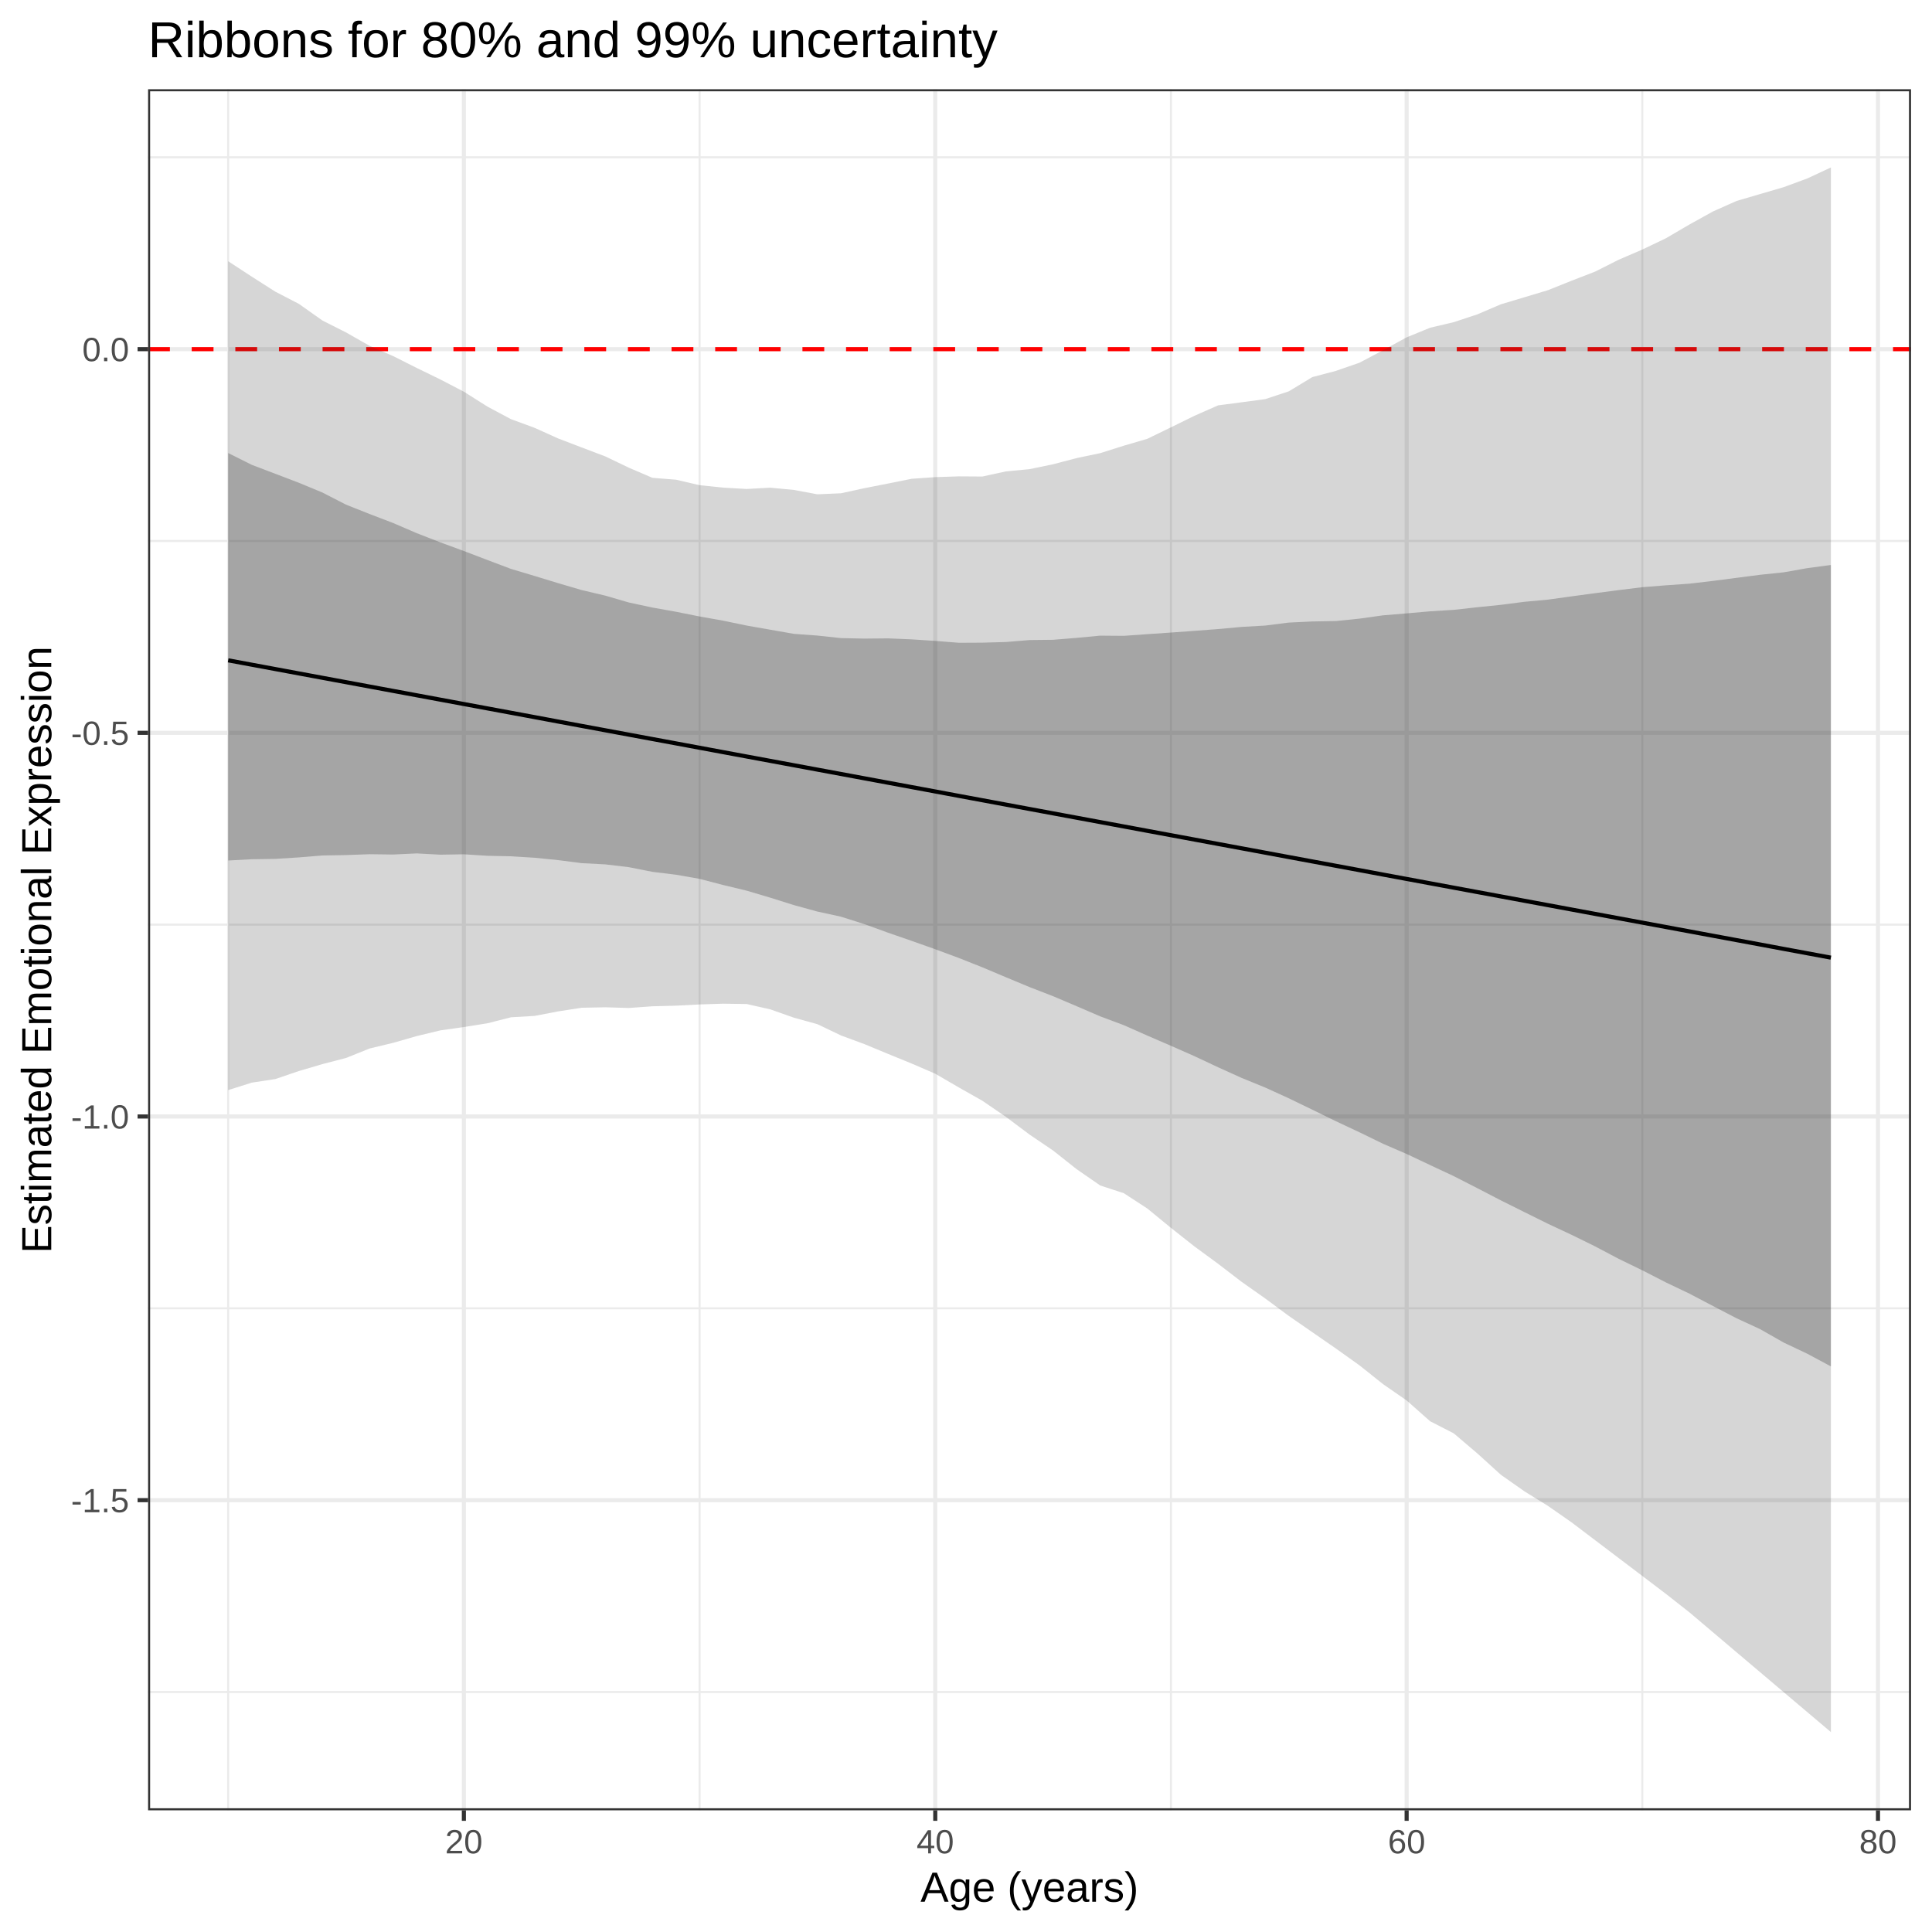
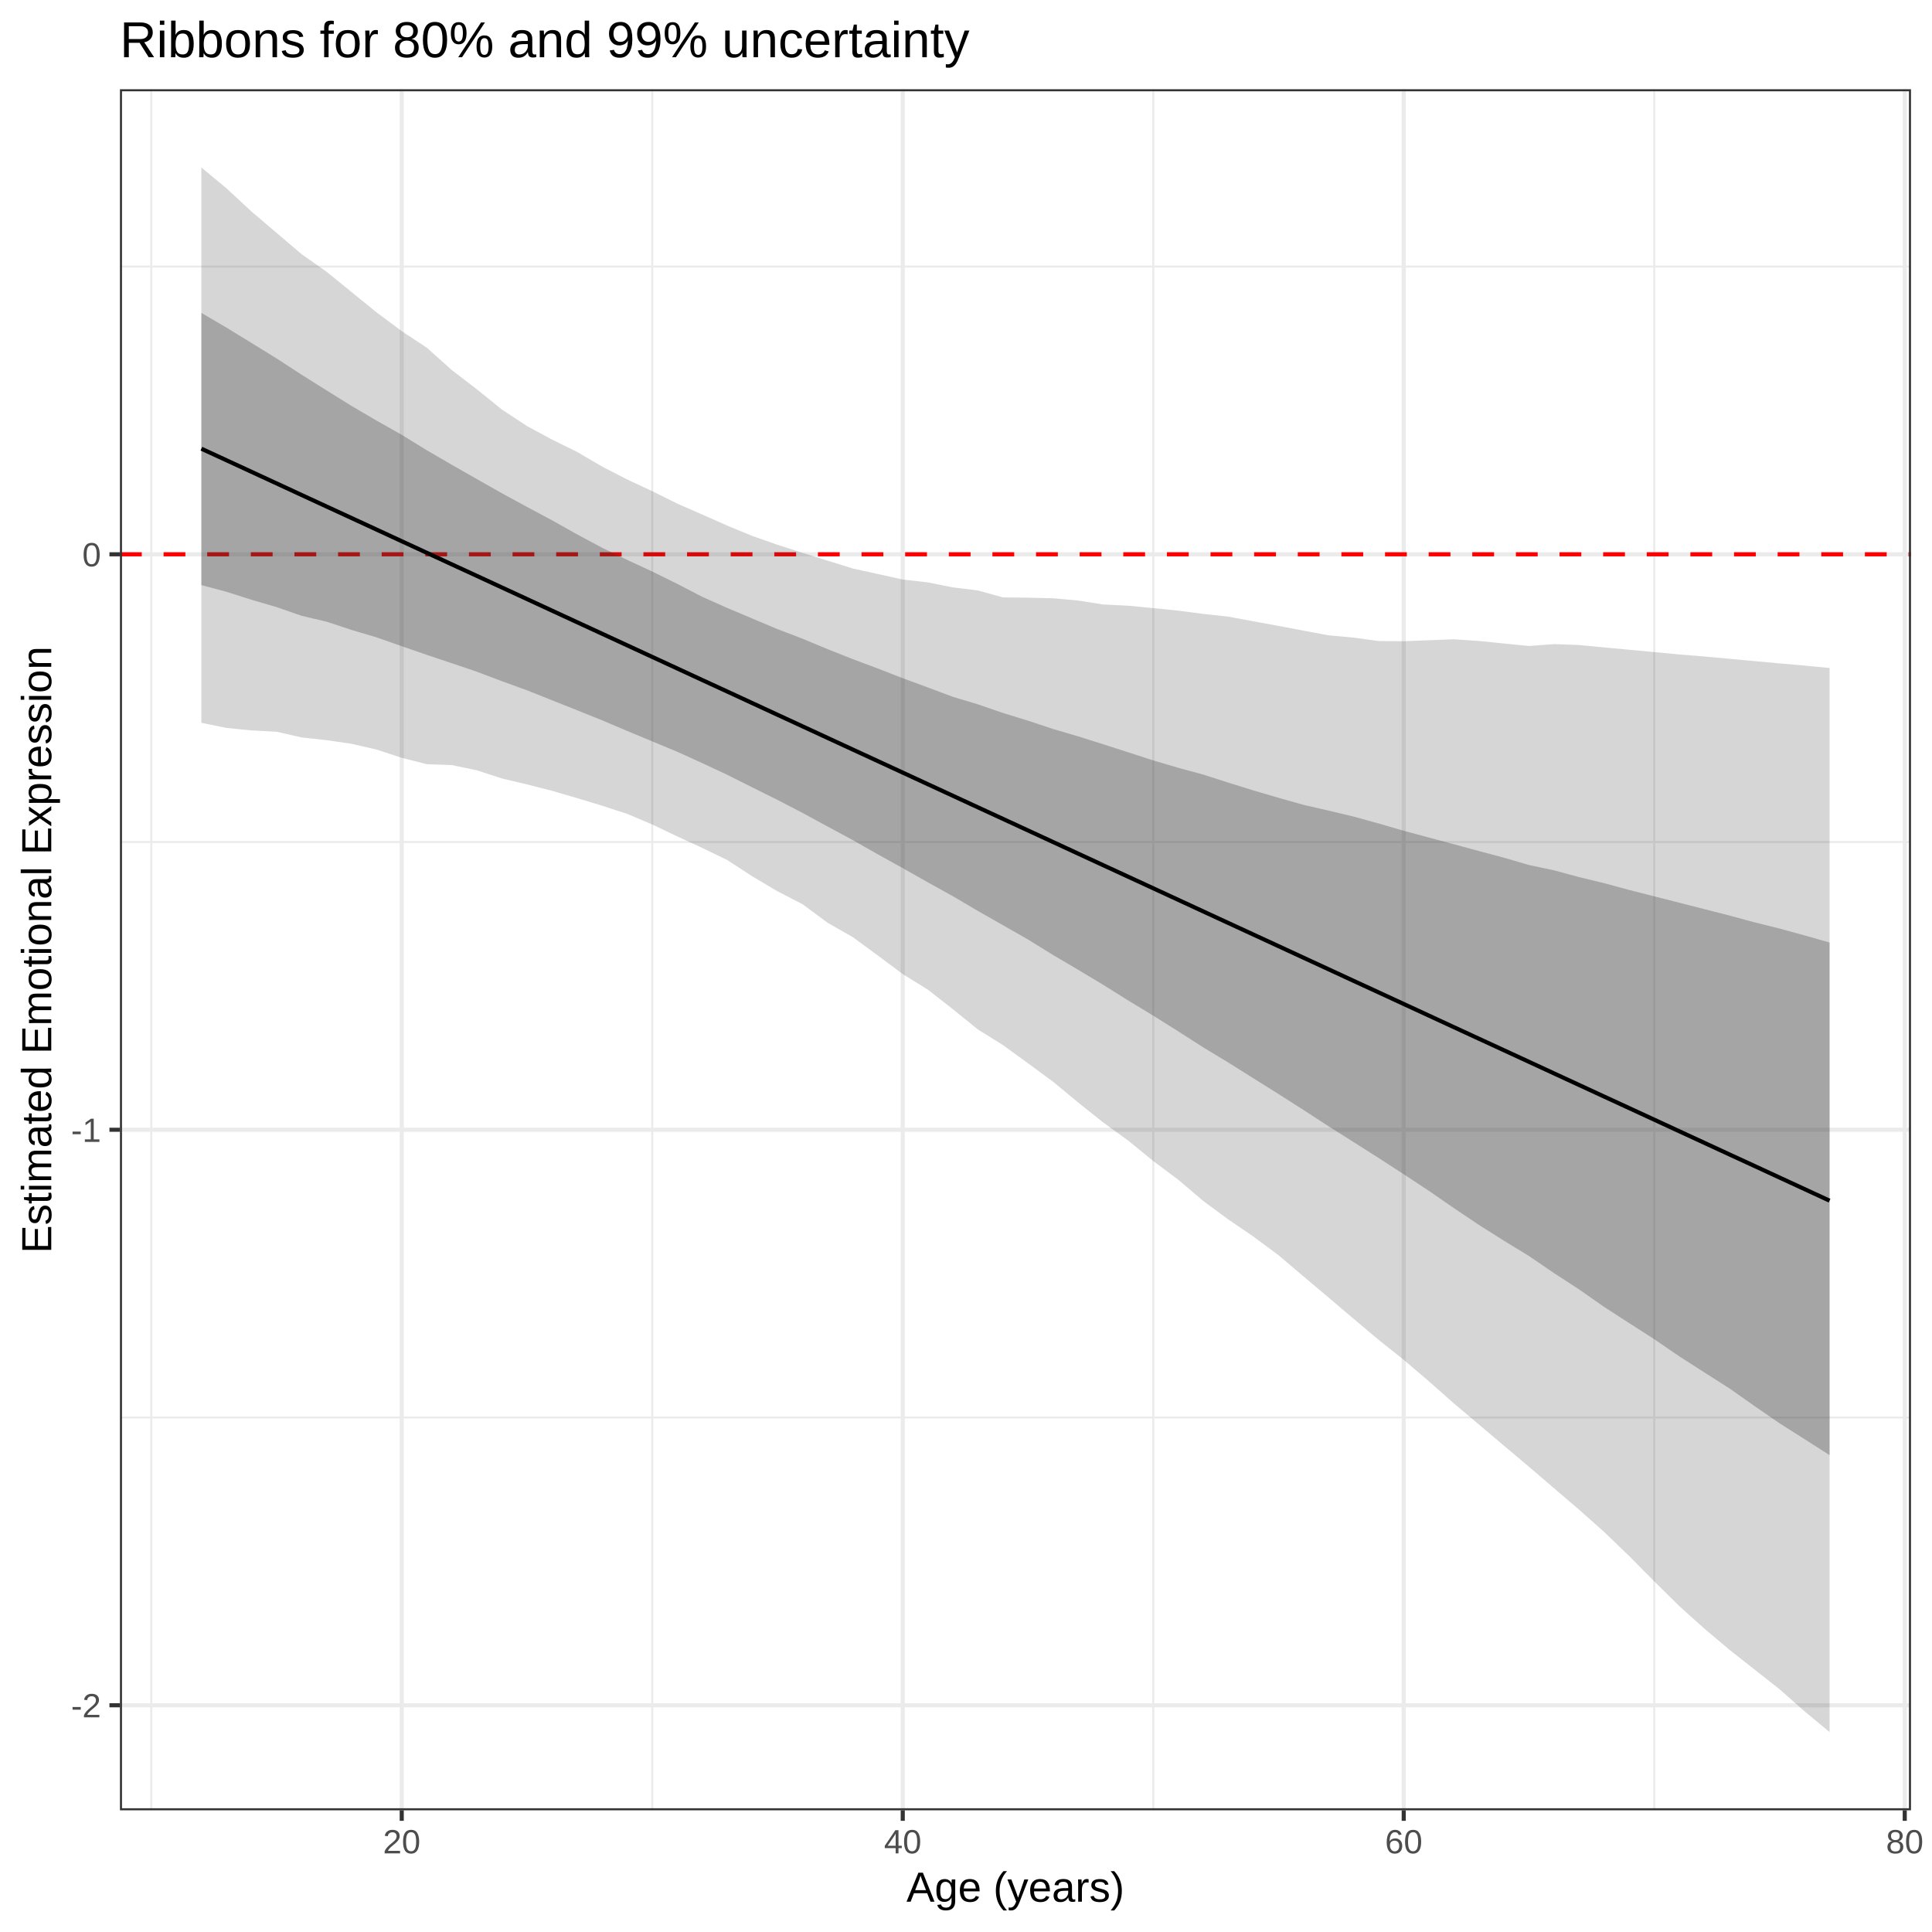
<svg xmlns="http://www.w3.org/2000/svg" class="svglite" width="504.00pt" height="504.00pt" viewBox="0 0 504.00 504.00">
  <defs>
    <style type="text/css">
    .svglite line, .svglite polyline, .svglite polygon, .svglite path, .svglite rect, .svglite circle {
      fill: none;
      stroke: #000000;
      stroke-linecap: round;
      stroke-linejoin: round;
      stroke-miterlimit: 10.00;
    }
  </style>
  </defs>
  <rect width="100%" height="100%" style="stroke: none; fill: #FFFFFF;" />
  <defs>
    <clipPath id="cpMC4wMHw1MDQuMDB8MC4wMHw1MDQuMDA=">
      <rect x="0.00" y="0.00" width="504.00" height="504.00" />
    </clipPath>
  </defs>
  <g clip-path="url(#cpMC4wMHw1MDQuMDB8MC4wMHw1MDQuMDA=)">
    <rect x="0.00" y="0.00" width="504.00" height="504.00" style="stroke-width: 1.07; stroke: #FFFFFF; fill: #FFFFFF;" />
  </g>
  <defs>
-     <clipPath id="cpMzguNjN8NDk4LjUyfDIzLjI4fDQ3Mi4yNQ==">
-       <rect x="38.63" y="23.28" width="459.90" height="448.97" />
+     <clipPath id="cpMzEuMjl8NDk4LjUyfDIzLjI4fDQ3Mi4yNQ==">
+       <rect x="31.29" y="23.28" width="467.23" height="448.97" />
    </clipPath>
  </defs>
-   <g clip-path="url(#cpMzguNjN8NDk4LjUyfDIzLjI4fDQ3Mi4yNQ==)">
-     <rect x="38.63" y="23.28" width="459.90" height="448.97" style="stroke-width: 1.07; stroke: none; fill: #FFFFFF;" />
-     <polyline points="38.63,441.39 498.52,441.39 " style="stroke-width: 0.53; stroke: #EBEBEB; stroke-linecap: butt;" />
-     <polyline points="38.63,341.30 498.52,341.30 " style="stroke-width: 0.53; stroke: #EBEBEB; stroke-linecap: butt;" />
-     <polyline points="38.63,241.21 498.52,241.21 " style="stroke-width: 0.53; stroke: #EBEBEB; stroke-linecap: butt;" />
-     <polyline points="38.63,141.12 498.52,141.12 " style="stroke-width: 0.53; stroke: #EBEBEB; stroke-linecap: butt;" />
-     <polyline points="38.63,41.03 498.52,41.03 " style="stroke-width: 0.53; stroke: #EBEBEB; stroke-linecap: butt;" />
-     <polyline points="59.53,472.25 59.53,23.28 " style="stroke-width: 0.53; stroke: #EBEBEB; stroke-linecap: butt;" />
-     <polyline points="182.50,472.25 182.50,23.28 " style="stroke-width: 0.53; stroke: #EBEBEB; stroke-linecap: butt;" />
-     <polyline points="305.46,472.25 305.46,23.28 " style="stroke-width: 0.53; stroke: #EBEBEB; stroke-linecap: butt;" />
-     <polyline points="428.43,472.25 428.43,23.28 " style="stroke-width: 0.53; stroke: #EBEBEB; stroke-linecap: butt;" />
-     <polyline points="38.63,391.35 498.52,391.35 " style="stroke-width: 1.07; stroke: #EBEBEB; stroke-linecap: butt;" />
-     <polyline points="38.63,291.26 498.52,291.26 " style="stroke-width: 1.07; stroke: #EBEBEB; stroke-linecap: butt;" />
-     <polyline points="38.63,191.17 498.52,191.17 " style="stroke-width: 1.07; stroke: #EBEBEB; stroke-linecap: butt;" />
-     <polyline points="38.63,91.08 498.52,91.08 " style="stroke-width: 1.07; stroke: #EBEBEB; stroke-linecap: butt;" />
-     <polyline points="121.01,472.25 121.01,23.28 " style="stroke-width: 1.07; stroke: #EBEBEB; stroke-linecap: butt;" />
-     <polyline points="243.98,472.25 243.98,23.28 " style="stroke-width: 1.07; stroke: #EBEBEB; stroke-linecap: butt;" />
-     <polyline points="366.95,472.25 366.95,23.28 " style="stroke-width: 1.07; stroke: #EBEBEB; stroke-linecap: butt;" />
-     <polyline points="489.91,472.25 489.91,23.28 " style="stroke-width: 1.07; stroke: #EBEBEB; stroke-linecap: butt;" />
-     <line x1="38.63" y1="91.08" x2="498.52" y2="91.08" style="stroke-width: 1.07; stroke: #FF0000; stroke-dasharray: 5.69,5.69; stroke-linecap: butt;" />
-     <polygon points="59.53,68.15 65.68,72.17 71.83,76.09 77.97,79.27 84.12,83.62 90.27,86.72 96.42,90.22 102.57,92.90 108.72,95.99 114.86,98.98 121.01,102.18 127.16,106.07 133.31,109.35 139.46,111.61 145.61,114.38 151.75,116.73 157.90,119.06 164.05,122.01 170.20,124.65 176.35,125.14 182.50,126.57 188.64,127.21 194.79,127.56 200.94,127.22 207.09,127.81 213.24,128.95 219.39,128.68 225.53,127.34 231.68,126.14 237.83,124.90 243.98,124.47 250.13,124.27 256.28,124.31 262.42,122.97 268.57,122.39 274.72,121.11 280.87,119.50 287.02,118.21 293.17,116.27 299.31,114.47 305.46,111.48 311.61,108.46 317.76,105.75 323.91,104.94 330.06,104.12 336.20,102.09 342.35,98.37 348.50,96.75 354.65,94.62 360.80,91.37 366.95,88.00 373.09,85.49 379.24,84.04 385.39,82.01 391.54,79.38 397.69,77.54 403.84,75.69 409.98,73.23 416.13,70.85 422.28,67.75 428.43,65.10 434.58,62.16 440.73,58.56 446.87,55.16 453.02,52.42 459.17,50.62 465.32,48.82 471.47,46.55 477.62,43.69 477.62,451.84 471.47,446.64 465.32,441.44 459.17,436.23 453.02,431.03 446.87,425.82 440.73,420.62 434.58,415.79 428.43,411.12 422.28,406.46 416.13,401.80 409.98,397.14 403.84,392.86 397.69,389.05 391.54,384.73 385.39,379.15 379.24,373.92 373.09,370.77 366.95,365.34 360.80,361.08 354.65,356.18 348.50,351.79 342.35,347.53 336.20,343.28 330.06,338.73 323.91,334.40 317.76,329.68 311.61,325.17 305.46,320.31 299.31,315.27 293.17,311.27 287.02,309.26 280.87,305.01 274.72,300.14 268.57,295.97 262.42,291.36 256.28,287.16 250.13,283.68 243.98,280.10 237.83,277.45 231.68,274.94 225.53,272.39 219.39,270.12 213.24,267.18 207.09,265.48 200.94,263.31 194.79,261.92 188.64,261.83 182.50,262.03 176.35,262.35 170.20,262.51 164.05,262.95 157.90,262.77 151.75,262.89 145.61,263.84 139.46,265.02 133.31,265.38 127.16,266.94 121.01,267.92 114.86,268.80 108.72,270.28 102.57,272.04 96.42,273.52 90.27,275.99 84.12,277.59 77.97,279.40 71.83,281.49 65.68,282.43 59.53,284.37 " style="stroke-width: 0.00; stroke: none; fill: #333333; fill-opacity: 0.20;" />
-     <polyline points="59.53,68.15 65.68,72.17 71.83,76.09 77.97,79.27 84.12,83.62 90.27,86.72 96.42,90.22 102.57,92.90 108.72,95.99 114.86,98.98 121.01,102.18 127.16,106.07 133.31,109.35 139.46,111.61 145.61,114.38 151.75,116.73 157.90,119.06 164.05,122.01 170.20,124.65 176.35,125.14 182.50,126.57 188.64,127.21 194.79,127.56 200.94,127.22 207.09,127.81 213.24,128.95 219.39,128.68 225.53,127.34 231.68,126.14 237.83,124.90 243.98,124.47 250.13,124.27 256.28,124.31 262.42,122.97 268.57,122.39 274.72,121.11 280.87,119.50 287.02,118.21 293.17,116.27 299.31,114.47 305.46,111.48 311.61,108.46 317.76,105.75 323.91,104.94 330.06,104.12 336.20,102.09 342.35,98.37 348.50,96.75 354.65,94.62 360.80,91.37 366.95,88.00 373.09,85.49 379.24,84.04 385.39,82.01 391.54,79.38 397.69,77.54 403.84,75.69 409.98,73.23 416.13,70.85 422.28,67.75 428.43,65.10 434.58,62.16 440.73,58.56 446.87,55.16 453.02,52.42 459.17,50.62 465.32,48.82 471.47,46.55 477.62,43.69 " style="stroke-width: 1.07; stroke: none;" />
-     <polyline points="477.62,451.84 471.47,446.64 465.32,441.44 459.17,436.23 453.02,431.03 446.87,425.82 440.73,420.62 434.58,415.79 428.43,411.12 422.28,406.46 416.13,401.80 409.98,397.14 403.84,392.86 397.69,389.05 391.54,384.73 385.39,379.15 379.24,373.92 373.09,370.77 366.95,365.34 360.80,361.08 354.65,356.18 348.50,351.79 342.35,347.53 336.20,343.28 330.06,338.73 323.91,334.40 317.76,329.68 311.61,325.17 305.46,320.31 299.31,315.27 293.17,311.27 287.02,309.26 280.87,305.01 274.72,300.14 268.57,295.97 262.42,291.36 256.28,287.16 250.13,283.68 243.98,280.10 237.83,277.45 231.68,274.94 225.53,272.39 219.39,270.12 213.24,267.18 207.09,265.48 200.94,263.31 194.79,261.92 188.64,261.83 182.50,262.03 176.35,262.35 170.20,262.51 164.05,262.95 157.90,262.77 151.75,262.89 145.61,263.84 139.46,265.02 133.31,265.38 127.16,266.94 121.01,267.92 114.86,268.80 108.72,270.28 102.57,272.04 96.42,273.52 90.27,275.99 84.12,277.59 77.97,279.40 71.83,281.49 65.68,282.43 59.53,284.37 " style="stroke-width: 1.07; stroke: none;" />
-     <polygon points="59.53,118.18 65.68,121.26 71.83,123.60 77.97,125.94 84.12,128.49 90.27,131.65 96.42,134.09 102.57,136.44 108.72,139.09 114.86,141.48 121.01,143.74 127.16,146.09 133.31,148.41 139.46,150.25 145.61,152.13 151.75,153.93 157.90,155.38 164.05,157.17 170.20,158.49 176.35,159.59 182.50,160.82 188.64,161.91 194.79,163.19 200.94,164.27 207.09,165.35 213.24,165.80 219.39,166.46 225.53,166.59 231.68,166.53 237.83,166.79 243.98,167.19 250.13,167.68 256.28,167.65 262.42,167.48 268.57,166.97 274.72,166.90 280.87,166.40 287.02,165.82 293.17,165.87 299.31,165.43 305.46,165.01 311.61,164.57 317.76,164.10 323.91,163.54 330.06,163.19 336.20,162.41 342.35,162.12 348.50,162.01 354.65,161.38 360.80,160.52 366.95,160.01 373.09,159.47 379.24,159.09 385.39,158.41 391.54,157.78 397.69,156.99 403.84,156.42 409.98,155.57 416.13,154.74 422.28,153.94 428.43,153.18 434.58,152.69 440.73,152.26 446.87,151.54 453.02,150.74 459.17,149.94 465.32,149.30 471.47,148.21 477.62,147.39 477.62,356.45 471.47,353.15 465.32,350.24 459.17,346.74 453.02,343.90 446.87,340.70 440.73,337.48 434.58,334.54 428.43,331.39 422.28,328.40 416.13,325.15 409.98,322.13 403.84,319.26 397.69,316.21 391.54,313.15 385.39,309.96 379.24,306.82 373.09,303.94 366.95,301.04 360.80,298.38 354.65,295.38 348.50,292.50 342.35,289.49 336.20,286.51 330.06,283.71 323.91,281.20 317.76,278.42 311.61,275.53 305.46,272.82 299.31,270.16 293.17,267.44 287.02,265.14 280.87,262.49 274.72,259.88 268.57,257.50 262.42,254.94 256.28,252.35 250.13,249.91 243.98,247.63 237.83,245.45 231.68,243.32 225.53,241.09 219.39,239.14 213.24,237.80 207.09,236.11 200.94,234.18 194.79,232.35 188.64,230.87 182.50,229.27 176.35,228.19 170.20,227.44 164.05,226.22 157.90,225.49 151.75,225.17 145.61,224.38 139.46,223.76 133.31,223.38 127.16,223.25 121.01,222.86 114.86,222.96 108.72,222.63 102.57,222.92 96.42,222.84 90.27,223.06 84.12,223.17 77.97,223.67 71.83,224.06 65.68,224.15 59.53,224.48 " style="stroke-width: 0.00; stroke: none; fill: #333333; fill-opacity: 0.30;" />
-     <polyline points="59.53,118.18 65.68,121.26 71.83,123.60 77.97,125.94 84.12,128.49 90.27,131.65 96.42,134.09 102.57,136.44 108.72,139.09 114.86,141.48 121.01,143.74 127.16,146.09 133.31,148.41 139.46,150.25 145.61,152.13 151.75,153.93 157.90,155.38 164.05,157.17 170.20,158.49 176.35,159.59 182.50,160.82 188.64,161.91 194.79,163.19 200.94,164.27 207.09,165.35 213.24,165.80 219.39,166.46 225.53,166.59 231.68,166.53 237.83,166.79 243.98,167.19 250.13,167.68 256.28,167.65 262.42,167.48 268.57,166.97 274.72,166.90 280.87,166.40 287.02,165.82 293.17,165.87 299.31,165.43 305.46,165.01 311.61,164.57 317.76,164.10 323.91,163.54 330.06,163.19 336.20,162.41 342.35,162.12 348.50,162.01 354.65,161.38 360.80,160.52 366.95,160.01 373.09,159.47 379.24,159.09 385.39,158.41 391.54,157.78 397.69,156.99 403.84,156.42 409.98,155.57 416.13,154.74 422.28,153.94 428.43,153.18 434.58,152.69 440.73,152.26 446.87,151.54 453.02,150.74 459.17,149.94 465.32,149.30 471.47,148.21 477.62,147.39 " style="stroke-width: 1.07; stroke: none;" />
-     <polyline points="477.62,356.45 471.47,353.15 465.32,350.24 459.17,346.74 453.02,343.90 446.87,340.70 440.73,337.48 434.58,334.54 428.43,331.39 422.28,328.40 416.13,325.15 409.98,322.13 403.84,319.26 397.69,316.21 391.54,313.15 385.39,309.96 379.24,306.82 373.09,303.94 366.95,301.04 360.80,298.38 354.65,295.38 348.50,292.50 342.35,289.49 336.20,286.51 330.06,283.71 323.91,281.20 317.76,278.42 311.61,275.53 305.46,272.82 299.31,270.16 293.17,267.44 287.02,265.14 280.87,262.49 274.72,259.88 268.57,257.50 262.42,254.94 256.28,252.35 250.13,249.91 243.98,247.63 237.83,245.45 231.68,243.32 225.53,241.09 219.39,239.14 213.24,237.80 207.09,236.11 200.94,234.18 194.79,232.35 188.64,230.87 182.50,229.27 176.35,228.19 170.20,227.44 164.05,226.22 157.90,225.49 151.75,225.17 145.61,224.38 139.46,223.76 133.31,223.38 127.16,223.25 121.01,222.86 114.86,222.96 108.72,222.63 102.57,222.92 96.42,222.84 90.27,223.06 84.12,223.17 77.97,223.67 71.83,224.06 65.68,224.15 59.53,224.48 " style="stroke-width: 1.07; stroke: none;" />
-     <polyline points="59.53,172.26 65.68,173.40 71.83,174.54 77.97,175.68 84.12,176.82 90.27,177.96 96.42,179.10 102.57,180.24 108.72,181.38 114.86,182.52 121.01,183.66 127.16,184.80 133.31,185.94 139.46,187.08 145.61,188.23 151.75,189.37 157.90,190.51 164.05,191.65 170.20,192.79 176.35,193.93 182.50,195.07 188.64,196.21 194.79,197.35 200.94,198.49 207.09,199.63 213.24,200.77 219.39,201.91 225.53,203.05 231.68,204.19 237.83,205.33 243.98,206.47 250.13,207.62 256.28,208.76 262.42,209.90 268.57,211.04 274.72,212.18 280.87,213.32 287.02,214.46 293.17,215.60 299.31,216.74 305.46,217.88 311.61,219.02 317.76,220.16 323.91,221.30 330.06,222.44 336.20,223.58 342.35,224.72 348.50,225.86 354.65,227.00 360.80,228.15 366.95,229.29 373.09,230.43 379.24,231.57 385.39,232.71 391.54,233.85 397.69,234.99 403.84,236.13 409.98,237.27 416.13,238.41 422.28,239.55 428.43,240.69 434.58,241.83 440.73,242.97 446.87,244.11 453.02,245.25 459.17,246.39 465.32,247.54 471.47,248.68 477.62,249.82 " style="stroke-width: 1.07; stroke-linecap: butt;" />
-     <rect x="38.63" y="23.28" width="459.90" height="448.97" style="stroke-width: 1.07; stroke: #333333;" />
+   <g clip-path="url(#cpMzEuMjl8NDk4LjUyfDIzLjI4fDQ3Mi4yNQ==)">
+     <rect x="31.29" y="23.28" width="467.23" height="448.97" style="stroke-width: 1.07; stroke: none; fill: #FFFFFF;" />
+     <polyline points="31.29,369.78 498.52,369.78 " style="stroke-width: 0.53; stroke: #EBEBEB; stroke-linecap: butt;" />
+     <polyline points="31.29,219.66 498.52,219.66 " style="stroke-width: 0.53; stroke: #EBEBEB; stroke-linecap: butt;" />
+     <polyline points="31.29,69.54 498.52,69.54 " style="stroke-width: 0.53; stroke: #EBEBEB; stroke-linecap: butt;" />
+     <polyline points="39.46,472.25 39.46,23.28 " style="stroke-width: 0.53; stroke: #EBEBEB; stroke-linecap: butt;" />
+     <polyline points="170.15,472.25 170.15,23.28 " style="stroke-width: 0.53; stroke: #EBEBEB; stroke-linecap: butt;" />
+     <polyline points="300.85,472.25 300.85,23.28 " style="stroke-width: 0.53; stroke: #EBEBEB; stroke-linecap: butt;" />
+     <polyline points="431.54,472.25 431.54,23.28 " style="stroke-width: 0.53; stroke: #EBEBEB; stroke-linecap: butt;" />
+     <polyline points="31.29,444.85 498.52,444.85 " style="stroke-width: 1.07; stroke: #EBEBEB; stroke-linecap: butt;" />
+     <polyline points="31.29,294.72 498.52,294.72 " style="stroke-width: 1.07; stroke: #EBEBEB; stroke-linecap: butt;" />
+     <polyline points="31.29,144.60 498.52,144.60 " style="stroke-width: 1.07; stroke: #EBEBEB; stroke-linecap: butt;" />
+     <polyline points="104.80,472.25 104.80,23.28 " style="stroke-width: 1.07; stroke: #EBEBEB; stroke-linecap: butt;" />
+     <polyline points="235.50,472.25 235.50,23.28 " style="stroke-width: 1.07; stroke: #EBEBEB; stroke-linecap: butt;" />
+     <polyline points="366.19,472.25 366.19,23.28 " style="stroke-width: 1.07; stroke: #EBEBEB; stroke-linecap: butt;" />
+     <polyline points="496.89,472.25 496.89,23.28 " style="stroke-width: 1.07; stroke: #EBEBEB; stroke-linecap: butt;" />
+     <line x1="31.29" y1="144.60" x2="498.52" y2="144.60" style="stroke-width: 1.07; stroke: #FF0000; stroke-dasharray: 5.69,5.69; stroke-linecap: butt;" />
+     <polygon points="52.53,43.69 59.06,49.11 65.60,55.17 72.13,60.73 78.66,66.29 85.20,70.90 91.73,76.20 98.27,81.51 104.80,86.38 111.34,90.71 117.87,96.54 124.41,101.57 130.94,106.84 137.48,111.15 144.01,114.67 150.55,117.89 157.08,121.72 163.62,125.08 170.15,128.13 176.69,131.38 183.22,134.24 189.76,137.14 196.29,139.83 202.82,142.12 209.36,144.22 215.89,146.26 222.43,148.30 228.96,149.73 235.50,151.18 242.03,151.93 248.57,153.23 255.10,154.03 261.64,155.84 268.17,155.92 274.71,156.07 281.24,156.66 287.78,157.69 294.31,158.01 300.85,158.64 307.38,159.30 313.91,160.15 320.45,160.87 326.98,162.09 333.52,163.28 340.05,164.52 346.59,165.73 353.12,166.34 359.66,167.23 366.19,167.28 372.73,167.02 379.26,166.77 385.80,167.21 392.33,167.87 398.87,168.52 405.40,168.03 411.94,168.27 418.47,168.89 425.00,169.50 431.54,170.11 438.07,170.73 444.61,171.26 451.14,171.86 457.68,172.46 464.21,173.06 470.75,173.63 477.28,174.26 477.28,451.84 470.75,446.43 464.21,440.65 457.68,435.51 451.14,430.36 444.61,424.85 438.07,418.98 431.54,412.52 425.00,405.93 418.47,399.63 411.94,393.83 405.40,388.24 398.87,382.64 392.33,377.13 385.80,371.61 379.26,366.09 372.73,360.32 366.19,354.74 359.66,349.54 353.12,344.03 346.59,338.50 340.05,332.98 333.52,327.44 326.98,322.59 320.45,318.13 313.91,313.31 307.38,307.76 300.85,302.88 294.31,297.55 287.78,292.81 281.24,287.59 274.71,282.18 268.17,277.37 261.64,272.63 255.10,268.56 248.57,263.26 242.03,258.16 235.50,254.11 228.96,249.23 222.43,244.45 215.89,240.72 209.36,235.88 202.82,232.51 196.29,228.64 189.76,224.38 183.22,221.21 176.69,218.20 170.15,215.08 163.62,212.32 157.08,210.19 150.55,208.20 144.01,206.30 137.48,204.63 130.94,203.08 124.41,200.95 117.87,199.59 111.34,199.36 104.80,197.69 98.27,195.55 91.73,194.04 85.20,193.09 78.66,192.37 72.13,190.88 65.60,190.54 59.06,189.90 52.53,188.55 " style="stroke-width: 0.00; stroke: none; fill: #333333; fill-opacity: 0.20;" />
+     <polyline points="52.53,43.69 59.06,49.11 65.60,55.17 72.13,60.73 78.66,66.29 85.20,70.90 91.73,76.20 98.27,81.51 104.80,86.38 111.34,90.71 117.87,96.54 124.41,101.57 130.94,106.84 137.48,111.15 144.01,114.67 150.55,117.89 157.08,121.72 163.62,125.08 170.15,128.13 176.69,131.38 183.22,134.24 189.76,137.14 196.29,139.83 202.82,142.12 209.36,144.22 215.89,146.26 222.43,148.30 228.96,149.73 235.50,151.18 242.03,151.93 248.57,153.23 255.10,154.03 261.64,155.84 268.17,155.92 274.71,156.07 281.24,156.66 287.78,157.69 294.31,158.01 300.85,158.64 307.38,159.30 313.91,160.15 320.45,160.87 326.98,162.09 333.52,163.28 340.05,164.52 346.59,165.73 353.12,166.34 359.66,167.23 366.19,167.28 372.73,167.02 379.26,166.77 385.80,167.21 392.33,167.87 398.87,168.52 405.40,168.03 411.94,168.27 418.47,168.89 425.00,169.50 431.54,170.11 438.07,170.73 444.61,171.26 451.14,171.86 457.68,172.46 464.21,173.06 470.75,173.63 477.28,174.26 " style="stroke-width: 1.07; stroke: none;" />
+     <polyline points="477.28,451.84 470.75,446.43 464.21,440.65 457.68,435.51 451.14,430.36 444.61,424.85 438.07,418.98 431.54,412.52 425.00,405.93 418.47,399.63 411.94,393.83 405.40,388.24 398.87,382.64 392.33,377.13 385.80,371.61 379.26,366.09 372.73,360.32 366.19,354.74 359.66,349.54 353.12,344.03 346.59,338.50 340.05,332.98 333.52,327.44 326.98,322.59 320.45,318.13 313.91,313.31 307.38,307.76 300.85,302.88 294.31,297.55 287.78,292.81 281.24,287.59 274.71,282.18 268.17,277.37 261.64,272.63 255.10,268.56 248.57,263.26 242.03,258.16 235.50,254.11 228.96,249.23 222.43,244.45 215.89,240.72 209.36,235.88 202.82,232.51 196.29,228.64 189.76,224.38 183.22,221.21 176.69,218.20 170.15,215.08 163.62,212.32 157.08,210.19 150.55,208.20 144.01,206.30 137.48,204.63 130.94,203.08 124.41,200.95 117.87,199.59 111.34,199.36 104.80,197.69 98.27,195.55 91.73,194.04 85.20,193.09 78.66,192.37 72.13,190.88 65.60,190.54 59.06,189.90 52.53,188.55 " style="stroke-width: 1.07; stroke: none;" />
+     <polygon points="52.53,81.62 59.06,85.45 65.60,89.46 72.13,93.49 78.66,97.74 85.20,101.84 91.73,105.91 98.27,109.74 104.80,113.43 111.34,117.46 117.87,121.25 124.41,124.98 130.94,128.68 137.48,132.24 144.01,135.73 150.55,139.40 157.08,142.90 163.62,146.06 170.15,149.09 176.69,152.32 183.22,155.70 189.76,158.61 196.29,161.37 202.82,164.12 209.36,166.62 215.89,169.34 222.43,171.93 228.96,174.38 235.50,176.92 242.03,179.33 248.57,181.78 255.10,183.74 261.64,185.99 268.17,188.00 274.71,190.17 281.24,192.09 287.78,194.15 294.31,196.25 300.85,198.37 307.38,200.30 313.91,202.07 320.45,204.17 326.98,206.20 333.52,208.12 340.05,209.96 346.59,211.46 353.12,213.02 359.66,214.83 366.19,216.72 372.73,218.48 379.26,220.23 385.80,222.01 392.33,223.74 398.87,225.66 405.40,227.04 411.94,228.81 418.47,230.39 425.00,232.16 431.54,233.83 438.07,235.49 444.61,237.16 451.14,238.83 457.68,240.60 464.21,242.22 470.75,244.02 477.28,245.87 477.28,379.60 470.75,375.43 464.21,371.28 457.68,366.78 451.14,362.18 444.61,358.02 438.07,353.83 431.54,349.35 425.00,345.16 418.47,340.94 411.94,336.37 405.40,332.12 398.87,327.66 392.33,323.67 385.80,319.54 379.26,315.15 372.73,310.64 366.19,306.33 359.66,302.10 353.12,297.94 346.59,293.82 340.05,289.56 333.52,285.40 326.98,281.30 320.45,277.20 313.91,273.24 307.38,269.06 300.85,264.96 294.31,260.99 287.78,256.91 281.24,252.98 274.71,249.13 268.17,245.09 261.64,241.35 255.10,237.64 248.57,233.79 242.03,230.17 235.50,226.47 228.96,222.85 222.43,219.14 215.89,215.61 209.36,212.07 202.82,208.67 196.29,205.43 189.76,202.15 183.22,199.09 176.69,196.12 170.15,193.40 163.62,190.69 157.08,187.91 150.55,185.29 144.01,182.68 137.48,180.08 130.94,177.71 124.41,175.24 117.87,173.02 111.34,170.84 104.80,168.58 98.27,166.28 91.73,164.34 85.20,162.18 78.66,160.64 72.13,158.37 65.60,156.46 59.06,154.38 52.53,152.63 " style="stroke-width: 0.00; stroke: none; fill: #333333; fill-opacity: 0.30;" />
+     <polyline points="52.53,81.62 59.06,85.45 65.60,89.46 72.13,93.49 78.66,97.74 85.20,101.84 91.73,105.91 98.27,109.74 104.80,113.43 111.34,117.46 117.87,121.25 124.41,124.98 130.94,128.68 137.48,132.24 144.01,135.73 150.55,139.40 157.08,142.90 163.62,146.06 170.15,149.09 176.69,152.32 183.22,155.70 189.76,158.61 196.29,161.37 202.82,164.12 209.36,166.62 215.89,169.34 222.43,171.93 228.96,174.38 235.50,176.92 242.03,179.33 248.57,181.78 255.10,183.74 261.64,185.99 268.17,188.00 274.71,190.17 281.24,192.09 287.78,194.15 294.31,196.25 300.85,198.37 307.38,200.30 313.91,202.07 320.45,204.17 326.98,206.20 333.52,208.12 340.05,209.96 346.59,211.46 353.12,213.02 359.66,214.83 366.19,216.72 372.73,218.48 379.26,220.23 385.80,222.01 392.33,223.74 398.87,225.66 405.40,227.04 411.94,228.81 418.47,230.39 425.00,232.16 431.54,233.83 438.07,235.49 444.61,237.16 451.14,238.83 457.68,240.60 464.21,242.22 470.75,244.02 477.28,245.87 " style="stroke-width: 1.07; stroke: none;" />
+     <polyline points="477.28,379.60 470.75,375.43 464.21,371.28 457.68,366.78 451.14,362.18 444.61,358.02 438.07,353.83 431.54,349.35 425.00,345.16 418.47,340.94 411.94,336.37 405.40,332.12 398.87,327.66 392.33,323.67 385.80,319.54 379.26,315.15 372.73,310.64 366.19,306.33 359.66,302.10 353.12,297.94 346.59,293.82 340.05,289.56 333.52,285.40 326.98,281.30 320.45,277.20 313.91,273.24 307.38,269.06 300.85,264.96 294.31,260.99 287.78,256.91 281.24,252.98 274.71,249.13 268.17,245.09 261.64,241.35 255.10,237.64 248.57,233.79 242.03,230.17 235.50,226.47 228.96,222.85 222.43,219.14 215.89,215.61 209.36,212.07 202.82,208.67 196.29,205.43 189.76,202.15 183.22,199.09 176.69,196.12 170.15,193.40 163.62,190.69 157.08,187.91 150.55,185.29 144.01,182.68 137.48,180.08 130.94,177.71 124.41,175.24 117.87,173.02 111.34,170.84 104.80,168.58 98.27,166.28 91.73,164.34 85.20,162.18 78.66,160.64 72.13,158.37 65.60,156.46 59.06,154.38 52.53,152.63 " style="stroke-width: 1.07; stroke: none;" />
+     <polyline points="52.53,117.05 59.06,120.06 65.60,123.08 72.13,126.10 78.66,129.12 85.20,132.14 91.73,135.15 98.27,138.17 104.80,141.19 111.34,144.21 117.87,147.23 124.41,150.24 130.94,153.26 137.48,156.28 144.01,159.30 150.55,162.32 157.08,165.33 163.62,168.35 170.15,171.37 176.69,174.39 183.22,177.41 189.76,180.42 196.29,183.44 202.82,186.46 209.36,189.48 215.89,192.50 222.43,195.52 228.96,198.53 235.50,201.55 242.03,204.57 248.57,207.59 255.10,210.61 261.64,213.62 268.17,216.64 274.71,219.66 281.24,222.68 287.78,225.70 294.31,228.71 300.85,231.73 307.38,234.75 313.91,237.77 320.45,240.79 326.98,243.80 333.52,246.82 340.05,249.84 346.59,252.86 353.12,255.88 359.66,258.89 366.19,261.91 372.73,264.93 379.26,267.95 385.80,270.97 392.33,273.98 398.87,277.00 405.40,280.02 411.94,283.04 418.47,286.06 425.00,289.07 431.54,292.09 438.07,295.11 444.61,298.13 451.14,301.15 457.68,304.16 464.21,307.18 470.75,310.20 477.28,313.22 " style="stroke-width: 1.07; stroke-linecap: butt;" />
+     <rect x="31.29" y="23.28" width="467.23" height="448.97" style="stroke-width: 1.07; stroke: #333333;" />
  </g>
  <g clip-path="url(#cpMC4wMHw1MDQuMDB8MC4wMHw1MDQuMDA=)">
-     <text x="33.69" y="394.50" text-anchor="end" style="font-size: 8.80px; fill: #4D4D4D; font-family: Arial;" textLength="15.16px" lengthAdjust="spacingAndGlyphs">-1.5</text>
-     <text x="33.69" y="294.41" text-anchor="end" style="font-size: 8.80px; fill: #4D4D4D; font-family: Arial;" textLength="15.16px" lengthAdjust="spacingAndGlyphs">-1.0</text>
-     <text x="33.69" y="194.32" text-anchor="end" style="font-size: 8.80px; fill: #4D4D4D; font-family: Arial;" textLength="15.16px" lengthAdjust="spacingAndGlyphs">-0.5</text>
-     <text x="33.69" y="94.23" text-anchor="end" style="font-size: 8.80px; fill: #4D4D4D; font-family: Arial;" textLength="12.23px" lengthAdjust="spacingAndGlyphs">0.0</text>
-     <polyline points="35.89,391.35 38.63,391.35 " style="stroke-width: 1.07; stroke: #333333; stroke-linecap: butt;" />
-     <polyline points="35.89,291.26 38.63,291.26 " style="stroke-width: 1.07; stroke: #333333; stroke-linecap: butt;" />
-     <polyline points="35.89,191.17 38.63,191.17 " style="stroke-width: 1.07; stroke: #333333; stroke-linecap: butt;" />
-     <polyline points="35.89,91.08 38.63,91.08 " style="stroke-width: 1.07; stroke: #333333; stroke-linecap: butt;" />
-     <polyline points="121.01,474.99 121.01,472.25 " style="stroke-width: 1.07; stroke: #333333; stroke-linecap: butt;" />
-     <polyline points="243.98,474.99 243.98,472.25 " style="stroke-width: 1.07; stroke: #333333; stroke-linecap: butt;" />
-     <polyline points="366.95,474.99 366.95,472.25 " style="stroke-width: 1.07; stroke: #333333; stroke-linecap: butt;" />
-     <polyline points="489.91,474.99 489.91,472.25 " style="stroke-width: 1.07; stroke: #333333; stroke-linecap: butt;" />
-     <text x="121.01" y="483.49" text-anchor="middle" style="font-size: 8.80px; fill: #4D4D4D; font-family: Arial;" textLength="9.79px" lengthAdjust="spacingAndGlyphs">20</text>
-     <text x="243.98" y="483.49" text-anchor="middle" style="font-size: 8.80px; fill: #4D4D4D; font-family: Arial;" textLength="9.79px" lengthAdjust="spacingAndGlyphs">40</text>
-     <text x="366.95" y="483.49" text-anchor="middle" style="font-size: 8.80px; fill: #4D4D4D; font-family: Arial;" textLength="9.79px" lengthAdjust="spacingAndGlyphs">60</text>
-     <text x="489.91" y="483.49" text-anchor="middle" style="font-size: 8.80px; fill: #4D4D4D; font-family: Arial;" textLength="9.79px" lengthAdjust="spacingAndGlyphs">80</text>
-     <text x="268.57" y="496.10" text-anchor="middle" style="font-size: 11.00px; font-family: Arial;" textLength="56.87px" lengthAdjust="spacingAndGlyphs">Age (years)</text>
+     <text x="26.36" y="448.00" text-anchor="end" style="font-size: 8.80px; fill: #4D4D4D; font-family: Arial;" textLength="7.83px" lengthAdjust="spacingAndGlyphs">-2</text>
+     <text x="26.36" y="297.88" text-anchor="end" style="font-size: 8.80px; fill: #4D4D4D; font-family: Arial;" textLength="7.83px" lengthAdjust="spacingAndGlyphs">-1</text>
+     <text x="26.36" y="147.75" text-anchor="end" style="font-size: 8.80px; fill: #4D4D4D; font-family: Arial;" textLength="4.90px" lengthAdjust="spacingAndGlyphs">0</text>
+     <polyline points="28.55,444.85 31.29,444.85 " style="stroke-width: 1.07; stroke: #333333; stroke-linecap: butt;" />
+     <polyline points="28.55,294.72 31.29,294.72 " style="stroke-width: 1.07; stroke: #333333; stroke-linecap: butt;" />
+     <polyline points="28.55,144.60 31.29,144.60 " style="stroke-width: 1.07; stroke: #333333; stroke-linecap: butt;" />
+     <polyline points="104.80,474.99 104.80,472.25 " style="stroke-width: 1.07; stroke: #333333; stroke-linecap: butt;" />
+     <polyline points="235.50,474.99 235.50,472.25 " style="stroke-width: 1.07; stroke: #333333; stroke-linecap: butt;" />
+     <polyline points="366.19,474.99 366.19,472.25 " style="stroke-width: 1.07; stroke: #333333; stroke-linecap: butt;" />
+     <polyline points="496.89,474.99 496.89,472.25 " style="stroke-width: 1.07; stroke: #333333; stroke-linecap: butt;" />
+     <text x="104.80" y="483.49" text-anchor="middle" style="font-size: 8.80px; fill: #4D4D4D; font-family: Arial;" textLength="9.79px" lengthAdjust="spacingAndGlyphs">20</text>
+     <text x="235.50" y="483.49" text-anchor="middle" style="font-size: 8.80px; fill: #4D4D4D; font-family: Arial;" textLength="9.79px" lengthAdjust="spacingAndGlyphs">40</text>
+     <text x="366.19" y="483.49" text-anchor="middle" style="font-size: 8.80px; fill: #4D4D4D; font-family: Arial;" textLength="9.79px" lengthAdjust="spacingAndGlyphs">60</text>
+     <text x="496.89" y="483.49" text-anchor="middle" style="font-size: 8.80px; fill: #4D4D4D; font-family: Arial;" textLength="9.79px" lengthAdjust="spacingAndGlyphs">80</text>
+     <text x="264.90" y="496.10" text-anchor="middle" style="font-size: 11.00px; font-family: Arial;" textLength="56.87px" lengthAdjust="spacingAndGlyphs">Age (years)</text>
    <text transform="translate(13.37,247.77) rotate(-90)" text-anchor="middle" style="font-size: 11.00px; font-family: Arial;" textLength="158.36px" lengthAdjust="spacingAndGlyphs">Estimated Emotional Expression</text>
-     <text x="38.63" y="14.94" style="font-size: 13.20px; font-family: Arial;" textLength="221.46px" lengthAdjust="spacingAndGlyphs">Ribbons for 80% and 99% uncertainty</text>
+     <text x="31.29" y="14.94" style="font-size: 13.20px; font-family: Arial;" textLength="221.46px" lengthAdjust="spacingAndGlyphs">Ribbons for 80% and 99% uncertainty</text>
  </g>
</svg>
